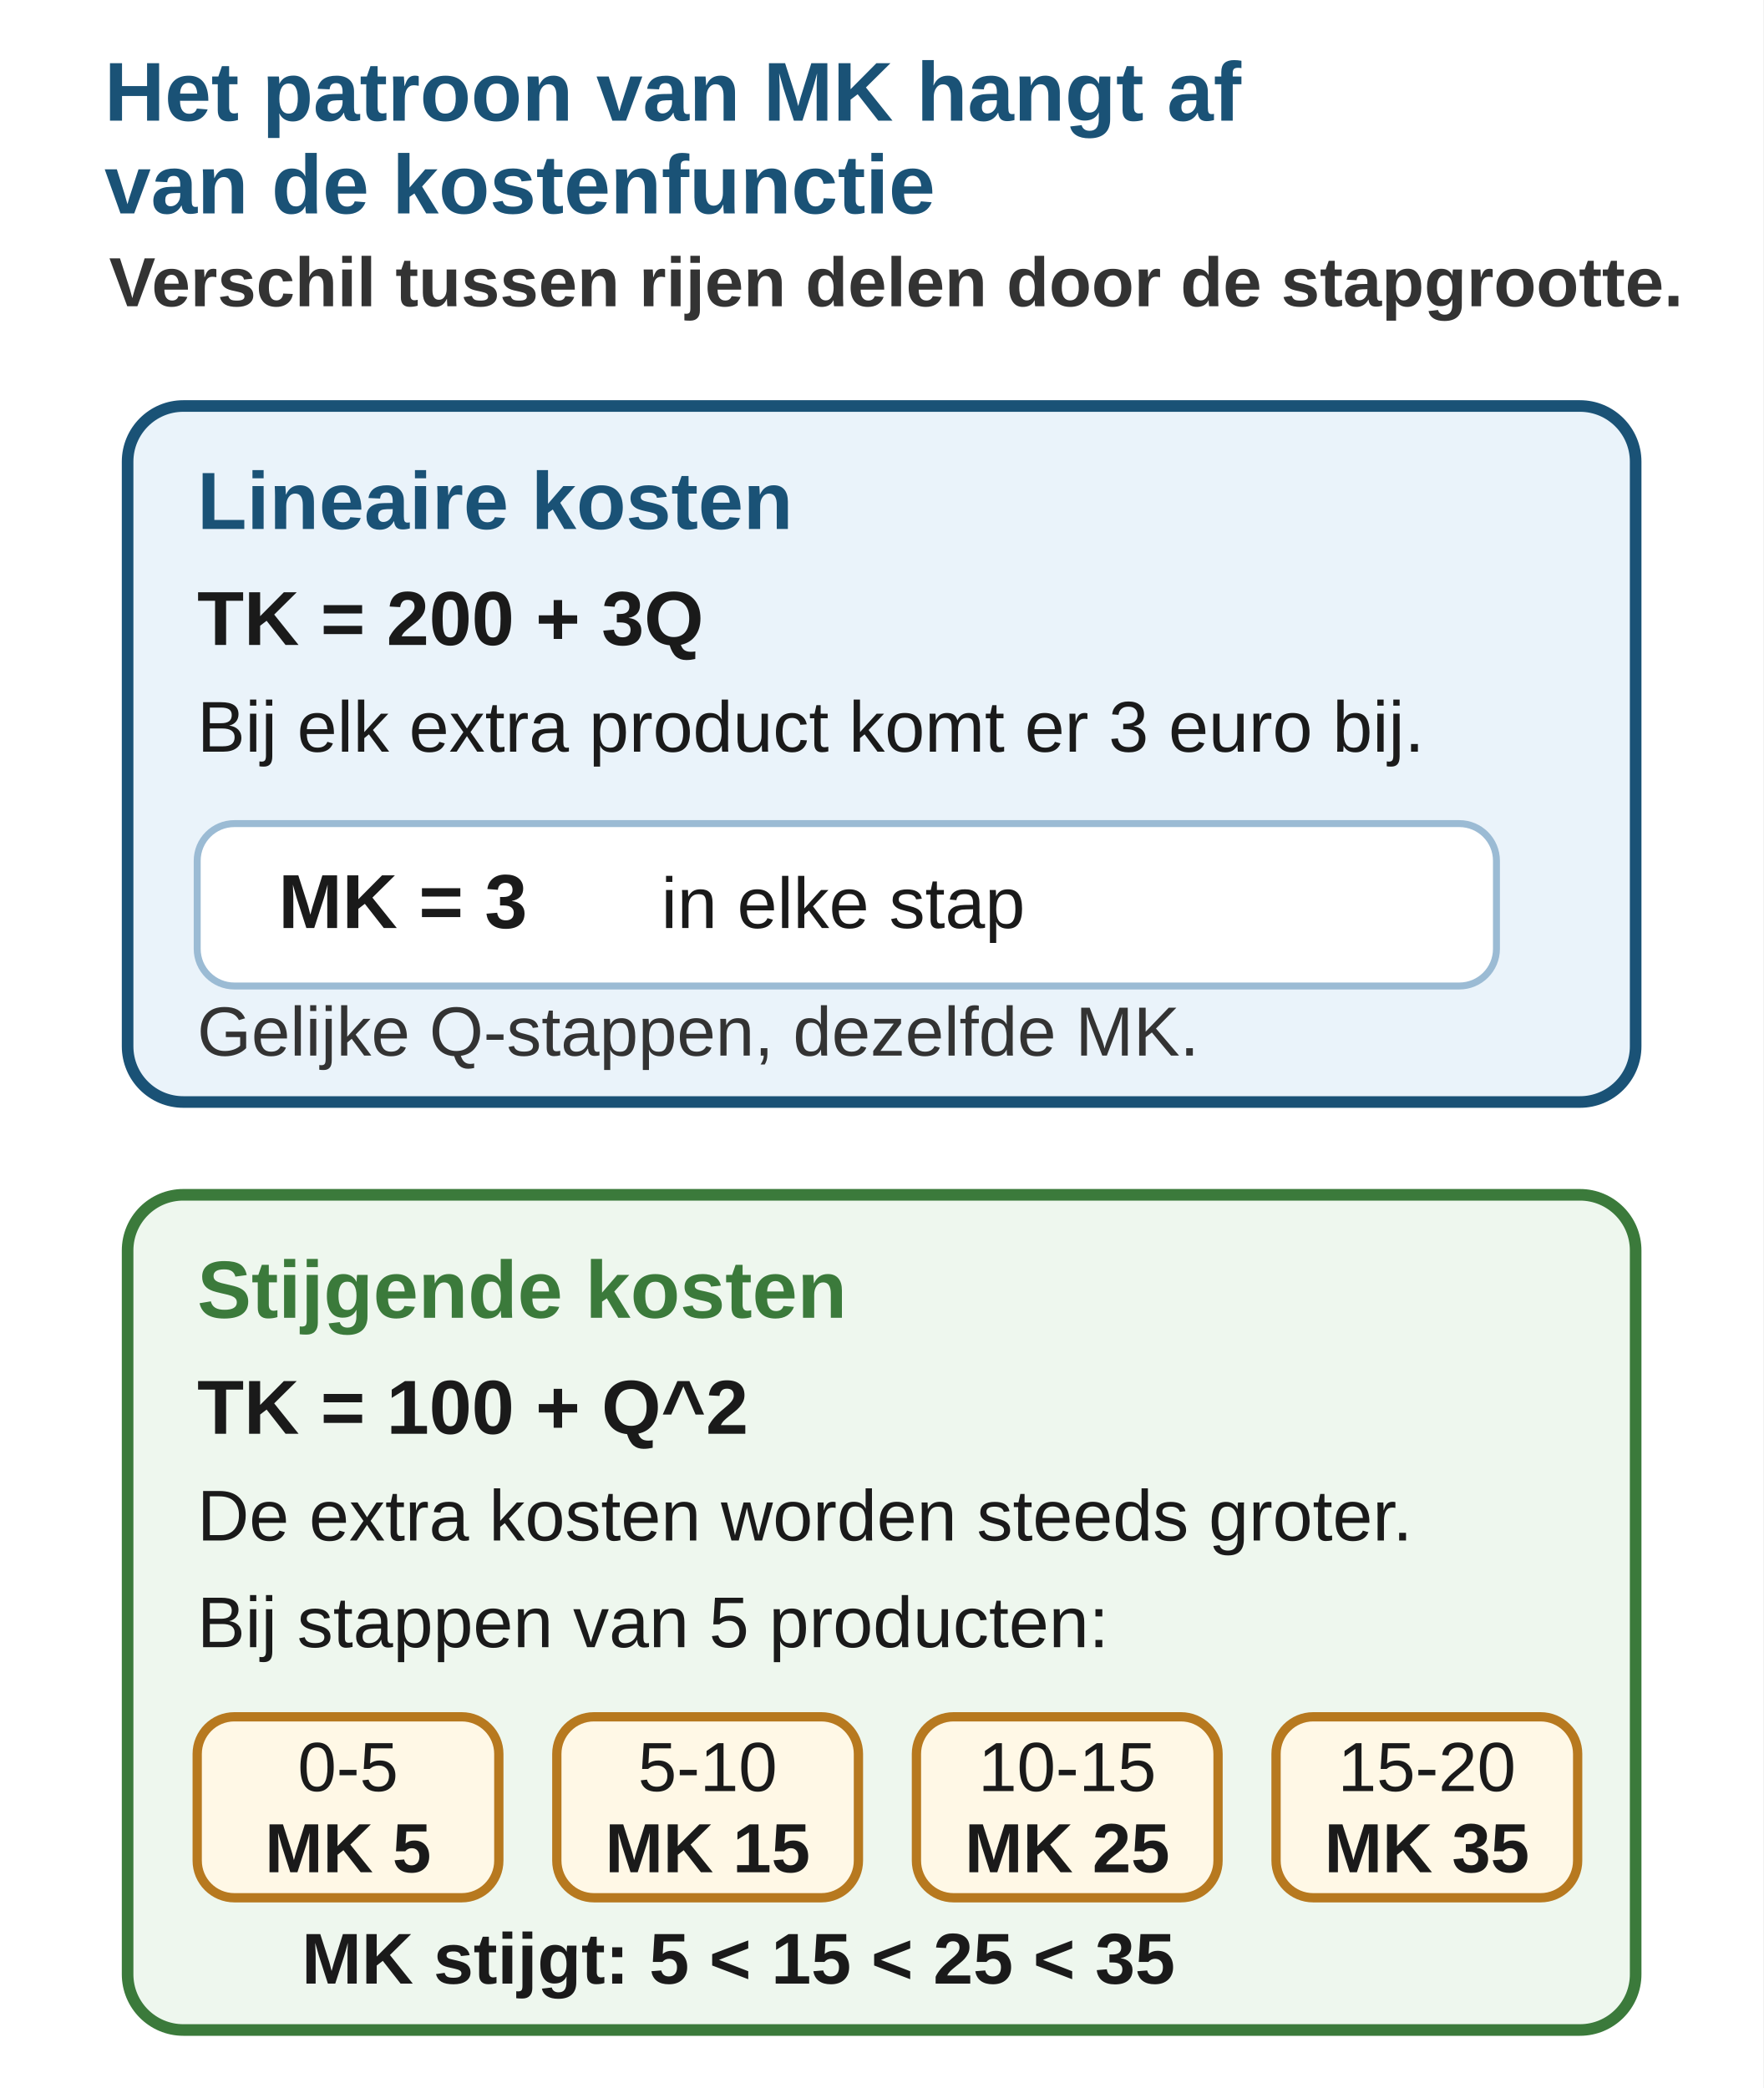
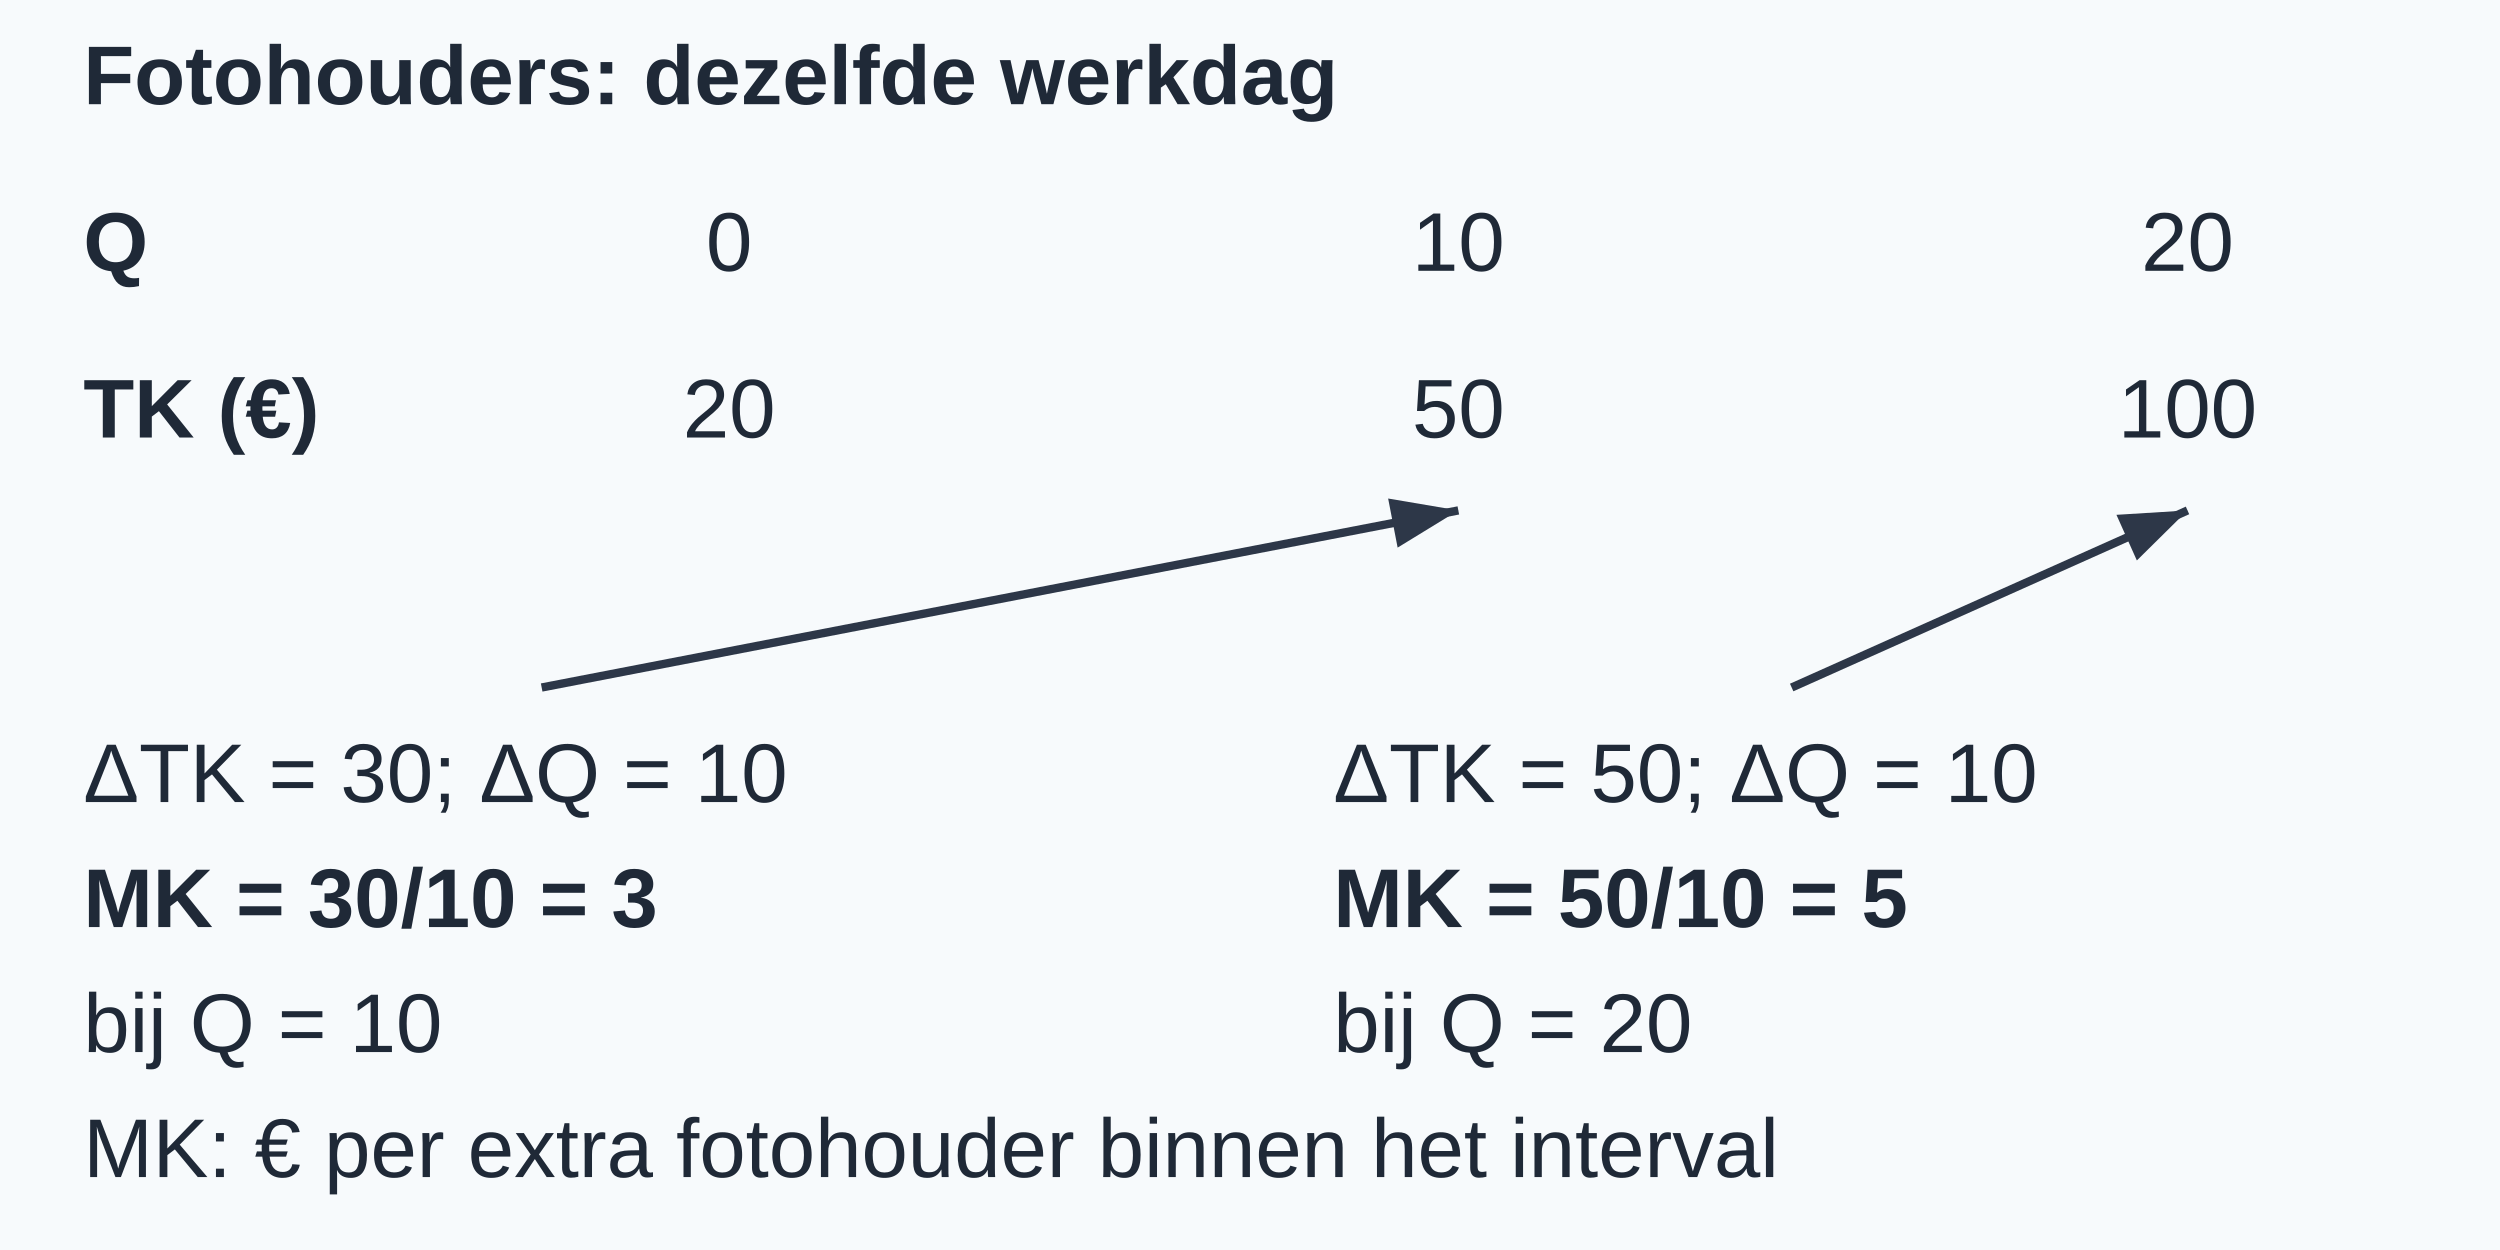
- <svg xmlns="http://www.w3.org/2000/svg" width="760" height="900" viewBox="0 0 760 900" role="img" aria-labelledby="title desc">
-   <rect width="760" height="900" fill="#ffffff" />
-   <g font-family="Arial, DejaVu Sans, sans-serif">
-     <text x="45" y="52" font-size="36" font-weight="700" fill="#1A5276">Het patroon van MK hangt af</text>
-     <text x="45" y="92" font-size="36" font-weight="700" fill="#1A5276">van de kostenfunctie</text>
-     <text x="47" y="132" font-size="30" font-weight="700" fill="#333">Verschil tussen rijen delen door de stapgrootte.</text>
-     <rect x="55" y="175" width="650" height="300" rx="24" fill="#EAF3FA" stroke="#1A5276" stroke-width="5" />
-     <text x="85" y="228" font-size="35" font-weight="700" fill="#1A5276">Lineaire kosten</text>
-     <text x="85" y="278" font-size="33" font-weight="700" fill="#1a1a1a">TK = 200 + 3Q</text>
-     <text x="85" y="324" font-size="31" fill="#1a1a1a">Bij elk extra product komt er 3 euro bij.</text>
-     <rect x="85" y="355" width="560" height="70" rx="16" fill="#ffffff" stroke="#9bbbd4" stroke-width="3" />
-     <text x="120" y="400" font-size="33" font-weight="700" fill="#1a1a1a">MK = 3</text>
-     <text x="285" y="400" font-size="31" fill="#1a1a1a">in elke stap</text>
-     <text x="85" y="455" font-size="30" fill="#333">Gelijke Q-stappen, dezelfde MK.</text>
-     <rect x="55" y="515" width="650" height="360" rx="24" fill="#EEF7EE" stroke="#3B7A3B" stroke-width="5" />
-     <text x="85" y="568" font-size="35" font-weight="700" fill="#3B7A3B">Stijgende kosten</text>
-     <text x="85" y="618" font-size="33" font-weight="700" fill="#1a1a1a">TK = 100 + Q^2</text>
-     <text x="85" y="664" font-size="31" fill="#1a1a1a">De extra kosten worden steeds groter.</text>
-     <text x="85" y="710" font-size="31" fill="#1a1a1a">Bij stappen van 5 producten:</text>
-     <g font-size="30" fill="#1a1a1a">
-       <rect x="85" y="740" width="130" height="78" rx="16" fill="#FFF8E6" stroke="#B7791F" stroke-width="4" />
-       <text x="150" y="772" text-anchor="middle">0-5</text>
-       <text x="150" y="807" text-anchor="middle" font-weight="700">MK 5</text>
-       <rect x="240" y="740" width="130" height="78" rx="16" fill="#FFF8E6" stroke="#B7791F" stroke-width="4" />
-       <text x="305" y="772" text-anchor="middle">5-10</text>
-       <text x="305" y="807" text-anchor="middle" font-weight="700">MK 15</text>
-       <rect x="395" y="740" width="130" height="78" rx="16" fill="#FFF8E6" stroke="#B7791F" stroke-width="4" />
-       <text x="460" y="772" text-anchor="middle">10-15</text>
-       <text x="460" y="807" text-anchor="middle" font-weight="700">MK 25</text>
-       <rect x="550" y="740" width="130" height="78" rx="16" fill="#FFF8E6" stroke="#B7791F" stroke-width="4" />
-       <text x="615" y="772" text-anchor="middle">15-20</text>
-       <text x="615" y="807" text-anchor="middle" font-weight="700">MK 35</text>
-     </g>
-     <text x="130" y="855" font-size="31" font-weight="700" fill="#1a1a1a">MK stijgt: 5 &lt; 15 &lt; 25 &lt; 35</text>
+ <svg xmlns="http://www.w3.org/2000/svg" width="1200" height="600" viewBox="0 0 1200 600" role="img" aria-labelledby="title">
+   <defs>
+     <marker id="arrow" markerWidth="10" markerHeight="10" refX="8" refY="3" orient="auto" markerUnits="strokeWidth">
+       <path d="M0,0 L0,6 L8,3 Z" fill="#2D3748" />
+     </marker>
+   </defs>
+   <rect width="1200" height="600" fill="#F7FAFC" />
+   <g font-family="Arial,DejaVu Sans,sans-serif" text-rendering="geometricPrecision">
+     <text x="40" y="50" font-size="30pt" fill="#1F2937" font-weight="700" text-anchor="start">Fotohouders: dezelfde werkdag</text>
+     <text x="40" y="130" font-size="30pt" fill="#1F2937" font-weight="700" text-anchor="start">Q</text>
+     <text x="350" y="130" font-size="30pt" fill="#1F2937" font-weight="400" text-anchor="middle">0</text>
+     <text x="700" y="130" font-size="30pt" fill="#1F2937" font-weight="400" text-anchor="middle">10</text>
+     <text x="1050" y="130" font-size="30pt" fill="#1F2937" font-weight="400" text-anchor="middle">20</text>
+     <text x="40" y="210" font-size="30pt" fill="#1F2937" font-weight="700" text-anchor="start">TK (€)</text>
+     <text x="350" y="210" font-size="30pt" fill="#1F2937" font-weight="400" text-anchor="middle">20</text>
+     <text x="700" y="210" font-size="30pt" fill="#1F2937" font-weight="400" text-anchor="middle">50</text>
+     <text x="1050" y="210" font-size="30pt" fill="#1F2937" font-weight="400" text-anchor="middle">100</text>
+     <line x1="260" y1="330" x2="700" y2="245" stroke="#2D3748" stroke-width="4" marker-end="url(#arrow)" />
+     <text x="40" y="385" font-size="30pt" fill="#1F2937" font-weight="400" text-anchor="start">ΔTK = 30; ΔQ = 10</text>
+     <text x="40" y="445" font-size="30pt" fill="#1F2937" font-weight="700" text-anchor="start">MK = 30/10 = 3</text>
+     <text x="40" y="505" font-size="30pt" fill="#1F2937" font-weight="400" text-anchor="start">bij Q = 10</text>
+     <line x1="860" y1="330" x2="1050" y2="245" stroke="#2D3748" stroke-width="4" marker-end="url(#arrow)" />
+     <text x="640" y="385" font-size="30pt" fill="#1F2937" font-weight="400" text-anchor="start">ΔTK = 50; ΔQ = 10</text>
+     <text x="640" y="445" font-size="30pt" fill="#1F2937" font-weight="700" text-anchor="start">MK = 50/10 = 5</text>
+     <text x="640" y="505" font-size="30pt" fill="#1F2937" font-weight="400" text-anchor="start">bij Q = 20</text>
+     <text x="40" y="565" font-size="30pt" fill="#1F2937" font-weight="400" text-anchor="start">MK: € per extra fotohouder binnen het interval</text>
  </g>
</svg>
